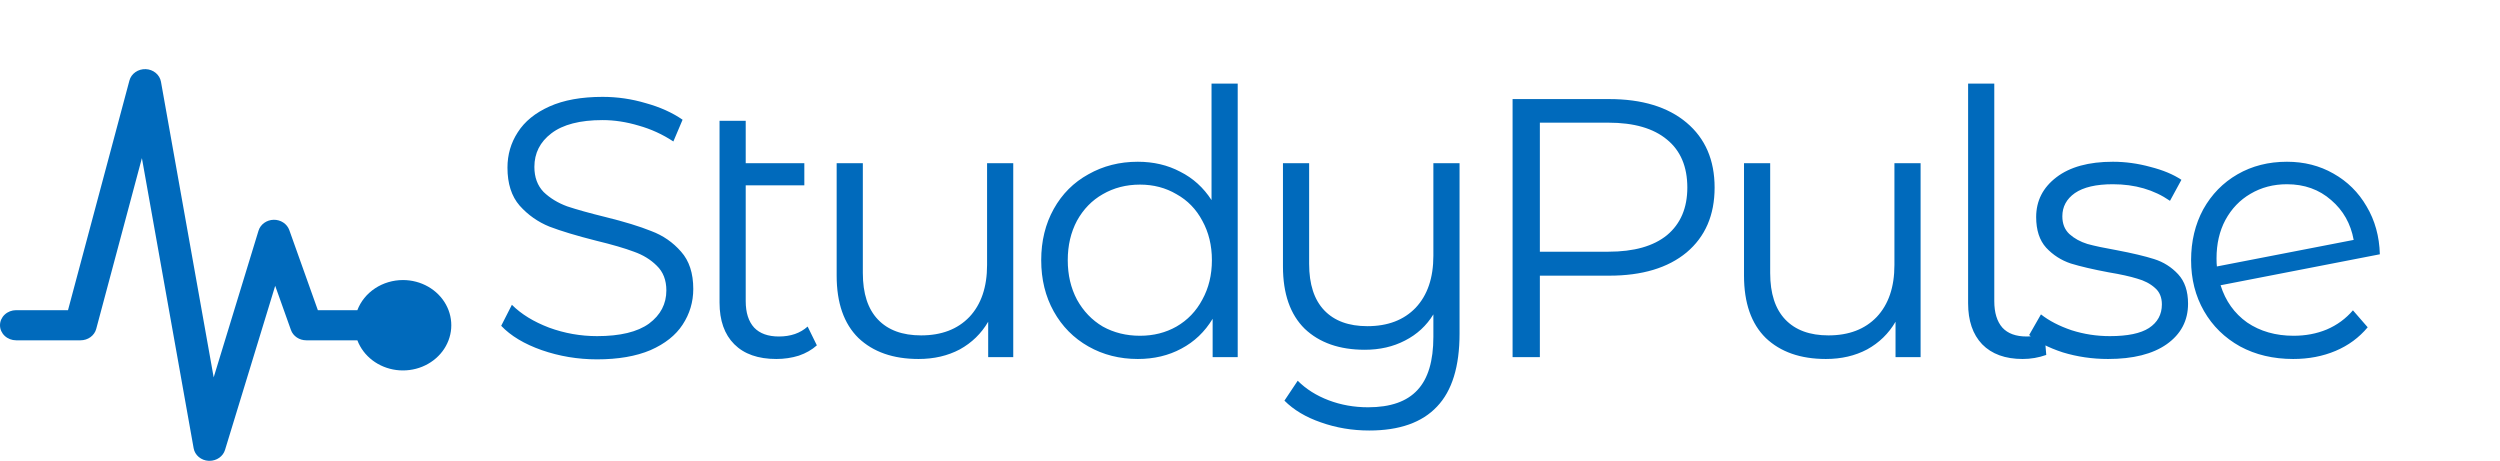
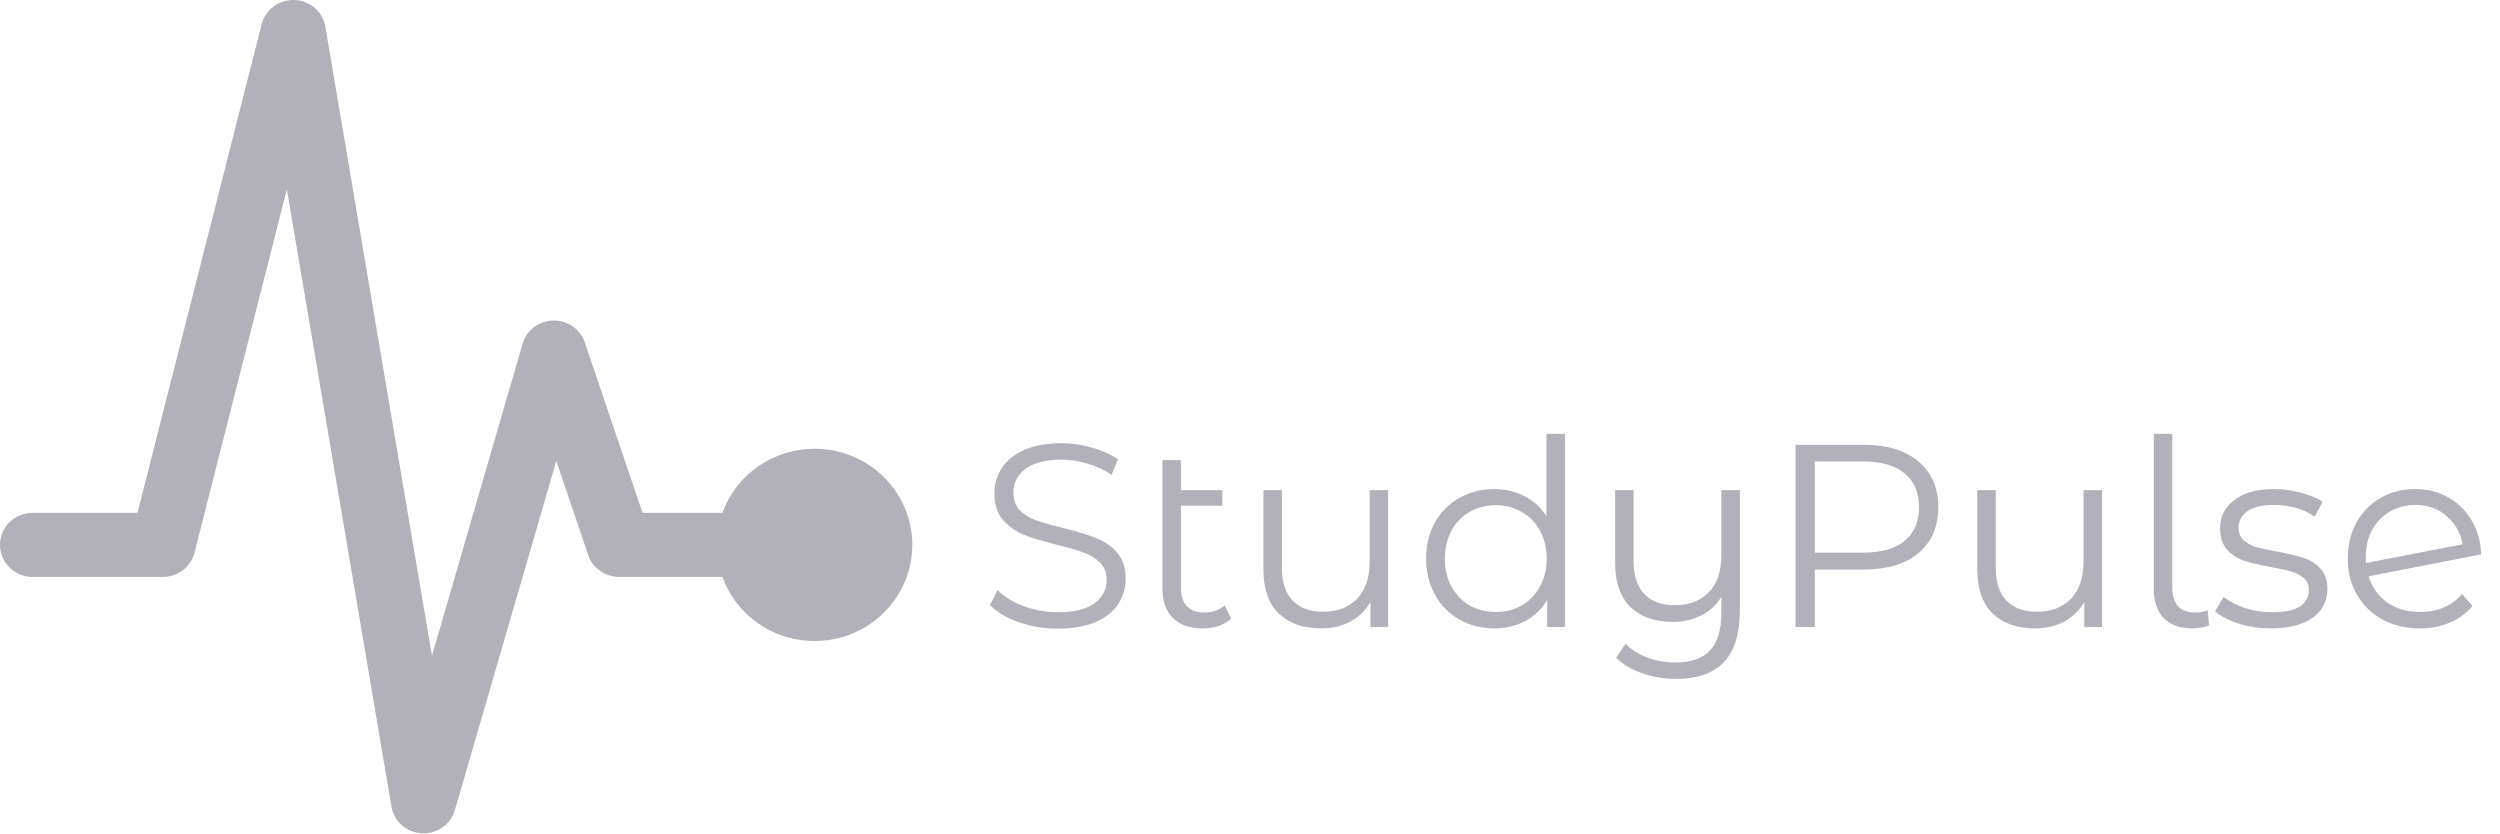
- <svg xmlns="http://www.w3.org/2000/svg" width="217" height="40" viewBox="0 0 217 40" fill="none">
-   <path d="M51.824 31.192C50.16 31.192 48.56 30.925 47.024 30.392C45.509 29.859 44.336 29.155 43.504 28.28L44.432 26.456C45.243 27.267 46.32 27.928 47.664 28.44C49.008 28.931 50.395 29.176 51.824 29.176C53.829 29.176 55.333 28.813 56.336 28.088C57.339 27.341 57.84 26.381 57.84 25.208C57.84 24.312 57.563 23.597 57.008 23.064C56.475 22.531 55.813 22.125 55.024 21.848C54.235 21.549 53.136 21.229 51.728 20.888C50.043 20.461 48.699 20.056 47.696 19.672C46.693 19.267 45.829 18.659 45.104 17.848C44.4 17.037 44.048 15.939 44.048 14.552C44.048 13.421 44.347 12.397 44.944 11.48C45.541 10.541 46.459 9.795 47.696 9.24C48.933 8.685 50.469 8.408 52.304 8.408C53.584 8.408 54.832 8.589 56.048 8.952C57.285 9.293 58.352 9.773 59.248 10.392L58.448 12.28C57.509 11.661 56.507 11.203 55.44 10.904C54.373 10.584 53.328 10.424 52.304 10.424C50.341 10.424 48.859 10.808 47.856 11.576C46.875 12.323 46.384 13.293 46.384 14.488C46.384 15.384 46.651 16.109 47.184 16.664C47.739 17.197 48.421 17.613 49.232 17.912C50.064 18.189 51.173 18.499 52.56 18.84C54.203 19.245 55.525 19.651 56.528 20.056C57.552 20.44 58.416 21.037 59.12 21.848C59.824 22.637 60.176 23.715 60.176 25.08C60.176 26.211 59.867 27.245 59.248 28.184C58.651 29.101 57.723 29.837 56.464 30.392C55.205 30.925 53.659 31.192 51.824 31.192ZM70.903 29.976C70.477 30.36 69.954 30.659 69.335 30.872C68.717 31.064 68.066 31.16 67.383 31.16C65.805 31.16 64.589 30.733 63.736 29.88C62.882 29.027 62.456 27.821 62.456 26.264V10.488H64.728V14.168H69.816V16.088H64.728V26.136C64.728 27.139 64.973 27.907 65.463 28.44C65.954 28.952 66.669 29.208 67.608 29.208C68.632 29.208 69.463 28.92 70.103 28.344L70.903 29.976ZM87.95 14.168V31H85.774V27.928C85.176 28.952 84.355 29.752 83.31 30.328C82.264 30.883 81.07 31.16 79.726 31.16C77.528 31.16 75.79 30.552 74.51 29.336C73.251 28.099 72.622 26.296 72.622 23.928V14.168H74.894V23.704C74.894 25.475 75.331 26.819 76.206 27.736C77.08 28.653 78.328 29.112 79.95 29.112C81.72 29.112 83.118 28.579 84.142 27.512C85.166 26.424 85.678 24.92 85.678 23V14.168H87.95ZM107.433 7.256V31H105.257V27.672C104.574 28.803 103.668 29.667 102.537 30.264C101.428 30.861 100.169 31.16 98.761 31.16C97.182 31.16 95.753 30.797 94.473 30.072C93.193 29.347 92.19 28.333 91.465 27.032C90.74 25.731 90.377 24.248 90.377 22.584C90.377 20.92 90.74 19.437 91.465 18.136C92.19 16.835 93.193 15.832 94.473 15.128C95.753 14.403 97.182 14.04 98.761 14.04C100.126 14.04 101.353 14.328 102.441 14.904C103.55 15.459 104.457 16.28 105.161 17.368V7.256H107.433ZM98.953 29.144C100.126 29.144 101.182 28.877 102.121 28.344C103.081 27.789 103.828 27.011 104.361 26.008C104.916 25.005 105.193 23.864 105.193 22.584C105.193 21.304 104.916 20.163 104.361 19.16C103.828 18.157 103.081 17.389 102.121 16.856C101.182 16.301 100.126 16.024 98.953 16.024C97.758 16.024 96.681 16.301 95.721 16.856C94.782 17.389 94.036 18.157 93.481 19.16C92.948 20.163 92.681 21.304 92.681 22.584C92.681 23.864 92.948 25.005 93.481 26.008C94.036 27.011 94.782 27.789 95.721 28.344C96.681 28.877 97.758 29.144 98.953 29.144ZM126.689 14.168V28.952C126.689 31.811 126.038 33.923 124.737 35.288C123.435 36.675 121.473 37.368 118.849 37.368C117.377 37.368 115.979 37.133 114.657 36.664C113.355 36.216 112.299 35.587 111.489 34.776L112.641 33.048C113.366 33.773 114.262 34.339 115.329 34.744C116.395 35.149 117.537 35.352 118.753 35.352C120.694 35.352 122.123 34.851 123.041 33.848C123.958 32.867 124.417 31.331 124.417 29.24V27.288C123.819 28.269 122.998 29.027 121.953 29.56C120.929 30.093 119.766 30.36 118.465 30.36C116.267 30.36 114.529 29.752 113.249 28.536C111.99 27.299 111.361 25.496 111.361 23.128V14.168H113.633V22.904C113.633 24.675 114.07 26.019 114.945 26.936C115.819 27.853 117.067 28.312 118.689 28.312C120.459 28.312 121.857 27.779 122.881 26.712C123.905 25.624 124.417 24.12 124.417 22.2V14.168H126.689ZM139.676 8.6C142.534 8.6 144.774 9.283 146.396 10.648C148.017 12.013 148.828 13.891 148.828 16.28C148.828 18.669 148.017 20.547 146.396 21.912C144.774 23.256 142.534 23.928 139.676 23.928H133.66V31H131.292V8.6H139.676ZM139.612 21.848C141.83 21.848 143.526 21.368 144.7 20.408C145.873 19.427 146.46 18.051 146.46 16.28C146.46 14.467 145.873 13.08 144.7 12.12C143.526 11.139 141.83 10.648 139.612 10.648H133.66V21.848H139.612ZM166.708 14.168V31H164.532V27.928C163.935 28.952 163.114 29.752 162.068 30.328C161.023 30.883 159.828 31.16 158.484 31.16C156.287 31.16 154.548 30.552 153.268 29.336C152.01 28.099 151.38 26.296 151.38 23.928V14.168H153.652V23.704C153.652 25.475 154.09 26.819 154.964 27.736C155.839 28.653 157.087 29.112 158.708 29.112C160.479 29.112 161.876 28.579 162.9 27.512C163.924 26.424 164.436 24.92 164.436 23V14.168H166.708ZM175.568 31.16C174.053 31.16 172.88 30.733 172.048 29.88C171.237 29.027 170.832 27.843 170.832 26.328V7.256H173.104V26.136C173.104 27.139 173.338 27.907 173.808 28.44C174.277 28.952 174.981 29.208 175.92 29.208C176.517 29.208 177.029 29.112 177.456 28.92L177.616 30.808C176.954 31.043 176.272 31.16 175.568 31.16ZM182.979 31.16C181.613 31.16 180.301 30.968 179.043 30.584C177.805 30.179 176.835 29.677 176.131 29.08L177.155 27.288C177.859 27.843 178.744 28.301 179.811 28.664C180.877 29.005 181.987 29.176 183.139 29.176C184.675 29.176 185.805 28.941 186.531 28.472C187.277 27.981 187.651 27.299 187.651 26.424C187.651 25.805 187.448 25.325 187.043 24.984C186.637 24.621 186.125 24.355 185.507 24.184C184.888 23.992 184.067 23.811 183.043 23.64C181.677 23.384 180.579 23.128 179.747 22.872C178.915 22.595 178.2 22.136 177.603 21.496C177.027 20.856 176.739 19.971 176.739 18.84C176.739 17.432 177.325 16.28 178.499 15.384C179.672 14.488 181.304 14.04 183.395 14.04C184.483 14.04 185.571 14.189 186.659 14.488C187.747 14.765 188.643 15.139 189.347 15.608L188.355 17.432C186.968 16.472 185.315 15.992 183.395 15.992C181.944 15.992 180.845 16.248 180.099 16.76C179.373 17.272 179.011 17.944 179.011 18.776C179.011 19.416 179.213 19.928 179.619 20.312C180.045 20.696 180.568 20.984 181.187 21.176C181.805 21.347 182.659 21.528 183.747 21.72C185.091 21.976 186.168 22.232 186.979 22.488C187.789 22.744 188.483 23.181 189.059 23.8C189.635 24.419 189.923 25.272 189.923 26.36C189.923 27.832 189.304 29.005 188.067 29.88C186.851 30.733 185.155 31.16 182.979 31.16ZM199.083 29.144C200.128 29.144 201.088 28.963 201.963 28.6C202.859 28.216 203.616 27.661 204.235 26.936L205.515 28.408C204.768 29.304 203.84 29.987 202.731 30.456C201.622 30.925 200.395 31.16 199.051 31.16C197.323 31.16 195.787 30.797 194.443 30.072C193.099 29.325 192.054 28.301 191.307 27C190.56 25.699 190.187 24.227 190.187 22.584C190.187 20.941 190.539 19.469 191.243 18.168C191.968 16.867 192.96 15.853 194.219 15.128C195.478 14.403 196.907 14.04 198.507 14.04C200 14.04 201.344 14.381 202.539 15.064C203.755 15.747 204.715 16.696 205.419 17.912C206.144 19.128 206.528 20.515 206.571 22.072L192.747 24.76C193.174 26.125 193.942 27.203 195.051 27.992C196.182 28.76 197.526 29.144 199.083 29.144ZM198.507 15.992C197.334 15.992 196.278 16.269 195.339 16.824C194.422 17.357 193.696 18.115 193.163 19.096C192.651 20.056 192.395 21.165 192.395 22.424C192.395 22.744 192.406 22.979 192.427 23.128L204.299 20.824C204.043 19.416 203.392 18.264 202.347 17.368C201.302 16.451 200.022 15.992 198.507 15.992Z" fill="#006ABC" />
-   <path d="M34.976 24.308C34.108 24.309 33.262 24.561 32.554 25.029C31.846 25.497 31.309 26.159 31.019 26.923H27.59L25.111 19.971C25.016 19.706 24.834 19.477 24.589 19.316C24.345 19.155 24.052 19.071 23.753 19.077C23.455 19.083 23.166 19.179 22.93 19.349C22.693 19.52 22.521 19.756 22.439 20.025L18.547 32.755L13.971 7.092C13.918 6.795 13.757 6.525 13.516 6.327C13.275 6.128 12.968 6.013 12.647 6.001C12.326 5.989 12.01 6.081 11.753 6.261C11.495 6.441 11.312 6.698 11.234 6.99L5.903 26.923H1.399C1.028 26.923 0.672 27.061 0.41 27.306C0.147 27.551 0 27.884 0 28.231C0 28.578 0.147 28.91 0.41 29.155C0.672 29.401 1.028 29.538 1.399 29.538H6.995C7.307 29.538 7.61 29.441 7.856 29.261C8.102 29.082 8.277 28.831 8.352 28.548L12.317 13.724L16.808 38.907C16.859 39.2 17.016 39.468 17.253 39.667C17.489 39.866 17.791 39.983 18.109 40C18.135 40 18.161 40 18.188 40C18.492 40 18.788 39.907 19.03 39.736C19.272 39.565 19.449 39.325 19.532 39.052L23.887 24.808L25.254 28.644C25.347 28.905 25.525 29.131 25.764 29.292C26.002 29.452 26.288 29.538 26.582 29.538H31.019C31.276 30.216 31.727 30.816 32.323 31.27C32.919 31.725 33.638 32.018 34.4 32.117C35.162 32.215 35.938 32.117 36.645 31.831C37.351 31.545 37.959 31.083 38.403 30.496C38.847 29.908 39.11 29.218 39.163 28.501C39.216 27.783 39.057 27.066 38.703 26.427C38.35 25.788 37.815 25.253 37.157 24.879C36.5 24.505 35.745 24.308 34.976 24.308Z" fill="#006ABC" />
+ <svg xmlns="http://www.w3.org/2000/svg" width="240" height="80" viewBox="0 0 240 80" fill="none">
+   <path d="M101.539 60.35C100.239 60.35 98.989 60.142 97.788 59.725C96.605 59.308 95.689 58.758 95.038 58.075L95.763 56.65C96.397 57.283 97.239 57.8 98.288 58.2C99.338 58.583 100.422 58.775 101.539 58.775C103.105 58.775 104.28 58.492 105.064 57.925C105.847 57.342 106.239 56.592 106.239 55.675C106.239 54.975 106.022 54.417 105.589 54C105.172 53.583 104.655 53.267 104.039 53.05C103.422 52.817 102.564 52.567 101.464 52.3C100.147 51.967 99.097 51.65 98.314 51.35C97.53 51.033 96.855 50.558 96.288 49.925C95.739 49.292 95.463 48.433 95.463 47.35C95.463 46.467 95.697 45.667 96.163 44.95C96.63 44.217 97.347 43.633 98.314 43.2C99.28 42.767 100.48 42.55 101.914 42.55C102.914 42.55 103.889 42.692 104.839 42.975C105.805 43.242 106.639 43.617 107.339 44.1L106.714 45.575C105.98 45.092 105.197 44.733 104.364 44.5C103.53 44.25 102.714 44.125 101.914 44.125C100.38 44.125 99.222 44.425 98.439 45.025C97.672 45.608 97.288 46.367 97.288 47.3C97.288 48 97.497 48.567 97.913 49C98.347 49.417 98.88 49.742 99.513 49.975C100.164 50.192 101.03 50.433 102.114 50.7C103.397 51.017 104.43 51.333 105.214 51.65C106.014 51.95 106.689 52.417 107.239 53.05C107.789 53.667 108.064 54.508 108.064 55.575C108.064 56.458 107.822 57.267 107.339 58C106.872 58.717 106.147 59.292 105.164 59.725C104.18 60.142 102.972 60.35 101.539 60.35ZM118.194 59.4C117.861 59.7 117.453 59.933 116.969 60.1C116.486 60.25 115.978 60.325 115.444 60.325C114.211 60.325 113.261 59.992 112.594 59.325C111.928 58.658 111.594 57.717 111.594 56.5V44.175H113.369V47.05H117.344V48.55H113.369V56.4C113.369 57.183 113.561 57.783 113.944 58.2C114.328 58.6 114.886 58.8 115.619 58.8C116.419 58.8 117.069 58.575 117.569 58.125L118.194 59.4ZM133.262 47.05V60.2H131.562V57.8C131.095 58.6 130.453 59.225 129.637 59.675C128.82 60.108 127.887 60.325 126.837 60.325C125.12 60.325 123.762 59.85 122.762 58.9C121.778 57.933 121.287 56.525 121.287 54.675V47.05H123.062V54.5C123.062 55.883 123.403 56.933 124.087 57.65C124.77 58.367 125.745 58.725 127.012 58.725C128.395 58.725 129.487 58.308 130.287 57.475C131.087 56.625 131.487 55.45 131.487 53.95V47.05H133.262ZM150.233 41.65V60.2H148.533V57.6C148 58.483 147.291 59.158 146.408 59.625C145.541 60.092 144.558 60.325 143.458 60.325C142.225 60.325 141.108 60.042 140.108 59.475C139.108 58.908 138.325 58.117 137.758 57.1C137.191 56.083 136.908 54.925 136.908 53.625C136.908 52.325 137.191 51.167 137.758 50.15C138.325 49.133 139.108 48.35 140.108 47.8C141.108 47.233 142.225 46.95 143.458 46.95C144.525 46.95 145.483 47.175 146.333 47.625C147.2 48.058 147.908 48.7 148.458 49.55V41.65H150.233ZM143.608 58.75C144.525 58.75 145.35 58.542 146.083 58.125C146.833 57.692 147.416 57.083 147.833 56.3C148.266 55.517 148.483 54.625 148.483 53.625C148.483 52.625 148.266 51.733 147.833 50.95C147.416 50.167 146.833 49.567 146.083 49.15C145.35 48.717 144.525 48.5 143.608 48.5C142.675 48.5 141.833 48.717 141.083 49.15C140.35 49.567 139.766 50.167 139.333 50.95C138.916 51.733 138.708 52.625 138.708 53.625C138.708 54.625 138.916 55.517 139.333 56.3C139.766 57.083 140.35 57.692 141.083 58.125C141.833 58.542 142.675 58.75 143.608 58.75ZM167.026 47.05V58.6C167.026 60.833 166.518 62.483 165.501 63.55C164.485 64.633 162.951 65.175 160.901 65.175C159.751 65.175 158.66 64.992 157.626 64.625C156.61 64.275 155.785 63.783 155.151 63.15L156.051 61.8C156.618 62.367 157.318 62.808 158.151 63.125C158.985 63.442 159.876 63.6 160.826 63.6C162.343 63.6 163.46 63.208 164.176 62.425C164.893 61.658 165.251 60.458 165.251 58.825V57.3C164.785 58.067 164.143 58.658 163.326 59.075C162.526 59.492 161.618 59.7 160.601 59.7C158.885 59.7 157.526 59.225 156.526 58.275C155.543 57.308 155.051 55.9 155.051 54.05V47.05H156.826V53.875C156.826 55.258 157.168 56.308 157.851 57.025C158.535 57.742 159.51 58.1 160.776 58.1C162.16 58.1 163.251 57.683 164.051 56.85C164.851 56 165.251 54.825 165.251 53.325V47.05H167.026ZM178.923 42.7C181.156 42.7 182.906 43.233 184.173 44.3C185.439 45.367 186.073 46.833 186.073 48.7C186.073 50.567 185.439 52.033 184.173 53.1C182.906 54.15 181.156 54.675 178.923 54.675H174.223V60.2H172.373V42.7H178.923ZM178.873 53.05C180.606 53.05 181.931 52.675 182.848 51.925C183.764 51.158 184.223 50.083 184.223 48.7C184.223 47.283 183.764 46.2 182.848 45.45C181.931 44.683 180.606 44.3 178.873 44.3H174.223V53.05H178.873ZM201.792 47.05V60.2H200.092V57.8C199.625 58.6 198.984 59.225 198.167 59.675C197.35 60.108 196.417 60.325 195.367 60.325C193.65 60.325 192.292 59.85 191.292 58.9C190.309 57.933 189.817 56.525 189.817 54.675V47.05H191.592V54.5C191.592 55.883 191.934 56.933 192.617 57.65C193.3 58.367 194.275 58.725 195.542 58.725C196.925 58.725 198.017 58.308 198.817 57.475C199.617 56.625 200.017 55.45 200.017 53.95V47.05H201.792ZM210.463 60.325C209.28 60.325 208.363 59.992 207.713 59.325C207.08 58.658 206.763 57.733 206.763 56.55V41.65H208.538V56.4C208.538 57.183 208.722 57.783 209.088 58.2C209.455 58.6 210.005 58.8 210.738 58.8C211.205 58.8 211.605 58.725 211.938 58.575L212.063 60.05C211.547 60.233 211.013 60.325 210.463 60.325ZM218.003 60.325C216.937 60.325 215.912 60.175 214.928 59.875C213.962 59.558 213.203 59.167 212.653 58.7L213.453 57.3C214.003 57.733 214.695 58.092 215.528 58.375C216.362 58.642 217.228 58.775 218.128 58.775C219.328 58.775 220.212 58.592 220.778 58.225C221.362 57.842 221.653 57.308 221.653 56.625C221.653 56.142 221.495 55.767 221.178 55.5C220.862 55.217 220.462 55.008 219.978 54.875C219.495 54.725 218.853 54.583 218.053 54.45C216.987 54.25 216.128 54.05 215.478 53.85C214.828 53.633 214.27 53.275 213.803 52.775C213.353 52.275 213.128 51.583 213.128 50.7C213.128 49.6 213.587 48.7 214.503 48C215.42 47.3 216.695 46.95 218.328 46.95C219.178 46.95 220.028 47.067 220.878 47.3C221.728 47.517 222.428 47.808 222.978 48.175L222.203 49.6C221.12 48.85 219.828 48.475 218.328 48.475C217.195 48.475 216.337 48.675 215.753 49.075C215.187 49.475 214.903 50 214.903 50.65C214.903 51.15 215.062 51.55 215.378 51.85C215.712 52.15 216.12 52.375 216.603 52.525C217.087 52.658 217.753 52.8 218.603 52.95C219.653 53.15 220.495 53.35 221.128 53.55C221.762 53.75 222.303 54.092 222.753 54.575C223.203 55.058 223.428 55.725 223.428 56.575C223.428 57.725 222.945 58.642 221.978 59.325C221.028 59.992 219.703 60.325 218.003 60.325ZM232.335 58.75C233.151 58.75 233.901 58.608 234.585 58.325C235.285 58.025 235.876 57.592 236.36 57.025L237.36 58.175C236.776 58.875 236.051 59.408 235.185 59.775C234.318 60.142 233.36 60.325 232.31 60.325C230.96 60.325 229.76 60.042 228.71 59.475C227.66 58.892 226.843 58.092 226.26 57.075C225.676 56.058 225.385 54.908 225.385 53.625C225.385 52.342 225.66 51.192 226.21 50.175C226.776 49.158 227.551 48.367 228.535 47.8C229.518 47.233 230.635 46.95 231.885 46.95C233.051 46.95 234.101 47.217 235.035 47.75C235.985 48.283 236.735 49.025 237.285 49.975C237.851 50.925 238.151 52.008 238.185 53.225L227.385 55.325C227.718 56.392 228.318 57.233 229.185 57.85C230.068 58.45 231.118 58.75 232.335 58.75ZM231.885 48.475C230.968 48.475 230.143 48.692 229.41 49.125C228.693 49.542 228.126 50.133 227.71 50.9C227.31 51.65 227.11 52.517 227.11 53.5C227.11 53.75 227.118 53.933 227.135 54.05L236.41 52.25C236.21 51.15 235.701 50.25 234.885 49.55C234.068 48.833 233.068 48.475 231.885 48.475Z" fill="#B2B1B9" />
+   <path d="M78.198 43.077C76.258 43.08 74.367 43.672 72.783 44.774C71.199 45.876 70.001 47.432 69.352 49.231H61.685L56.142 32.873C55.931 32.25 55.522 31.709 54.976 31.331C54.43 30.953 53.775 30.756 53.108 30.77C52.44 30.785 51.794 31.009 51.265 31.41C50.736 31.811 50.352 32.368 50.168 33L41.467 62.954L31.236 2.569C31.118 1.872 30.759 1.236 30.219 0.769C29.68 0.301 28.994 0.031 28.276 0.002C27.558 -0.026 26.852 0.19 26.277 0.614C25.701 1.037 25.292 1.643 25.117 2.329L13.198 49.231H3.128C2.298 49.231 1.503 49.555 0.916 50.132C0.33 50.709 0 51.492 0 52.308C0 53.124 0.33 53.906 0.916 54.483C1.503 55.06 2.298 55.385 3.128 55.385H15.64C16.337 55.384 17.015 55.155 17.564 54.733C18.114 54.31 18.505 53.719 18.674 53.054L27.537 18.175L37.578 77.429C37.694 78.119 38.045 78.749 38.574 79.217C39.102 79.684 39.777 79.96 40.487 80C40.546 80 40.604 80 40.665 80C41.344 79.999 42.005 79.781 42.547 79.379C43.089 78.977 43.483 78.412 43.67 77.769L53.405 44.254L56.463 53.281C56.67 53.893 57.069 54.426 57.602 54.804C58.134 55.181 58.774 55.385 59.431 55.385H69.352C69.925 56.98 70.934 58.39 72.267 59.46C73.6 60.53 75.206 61.218 76.91 61.451C78.614 61.683 80.35 61.45 81.929 60.778C83.508 60.105 84.868 59.019 85.861 57.637C86.854 56.255 87.442 54.631 87.561 52.943C87.679 51.254 87.323 49.566 86.532 48.064C85.741 46.561 84.545 45.301 83.076 44.421C81.606 43.542 79.918 43.077 78.198 43.077Z" fill="#B2B1B9" />
</svg>
